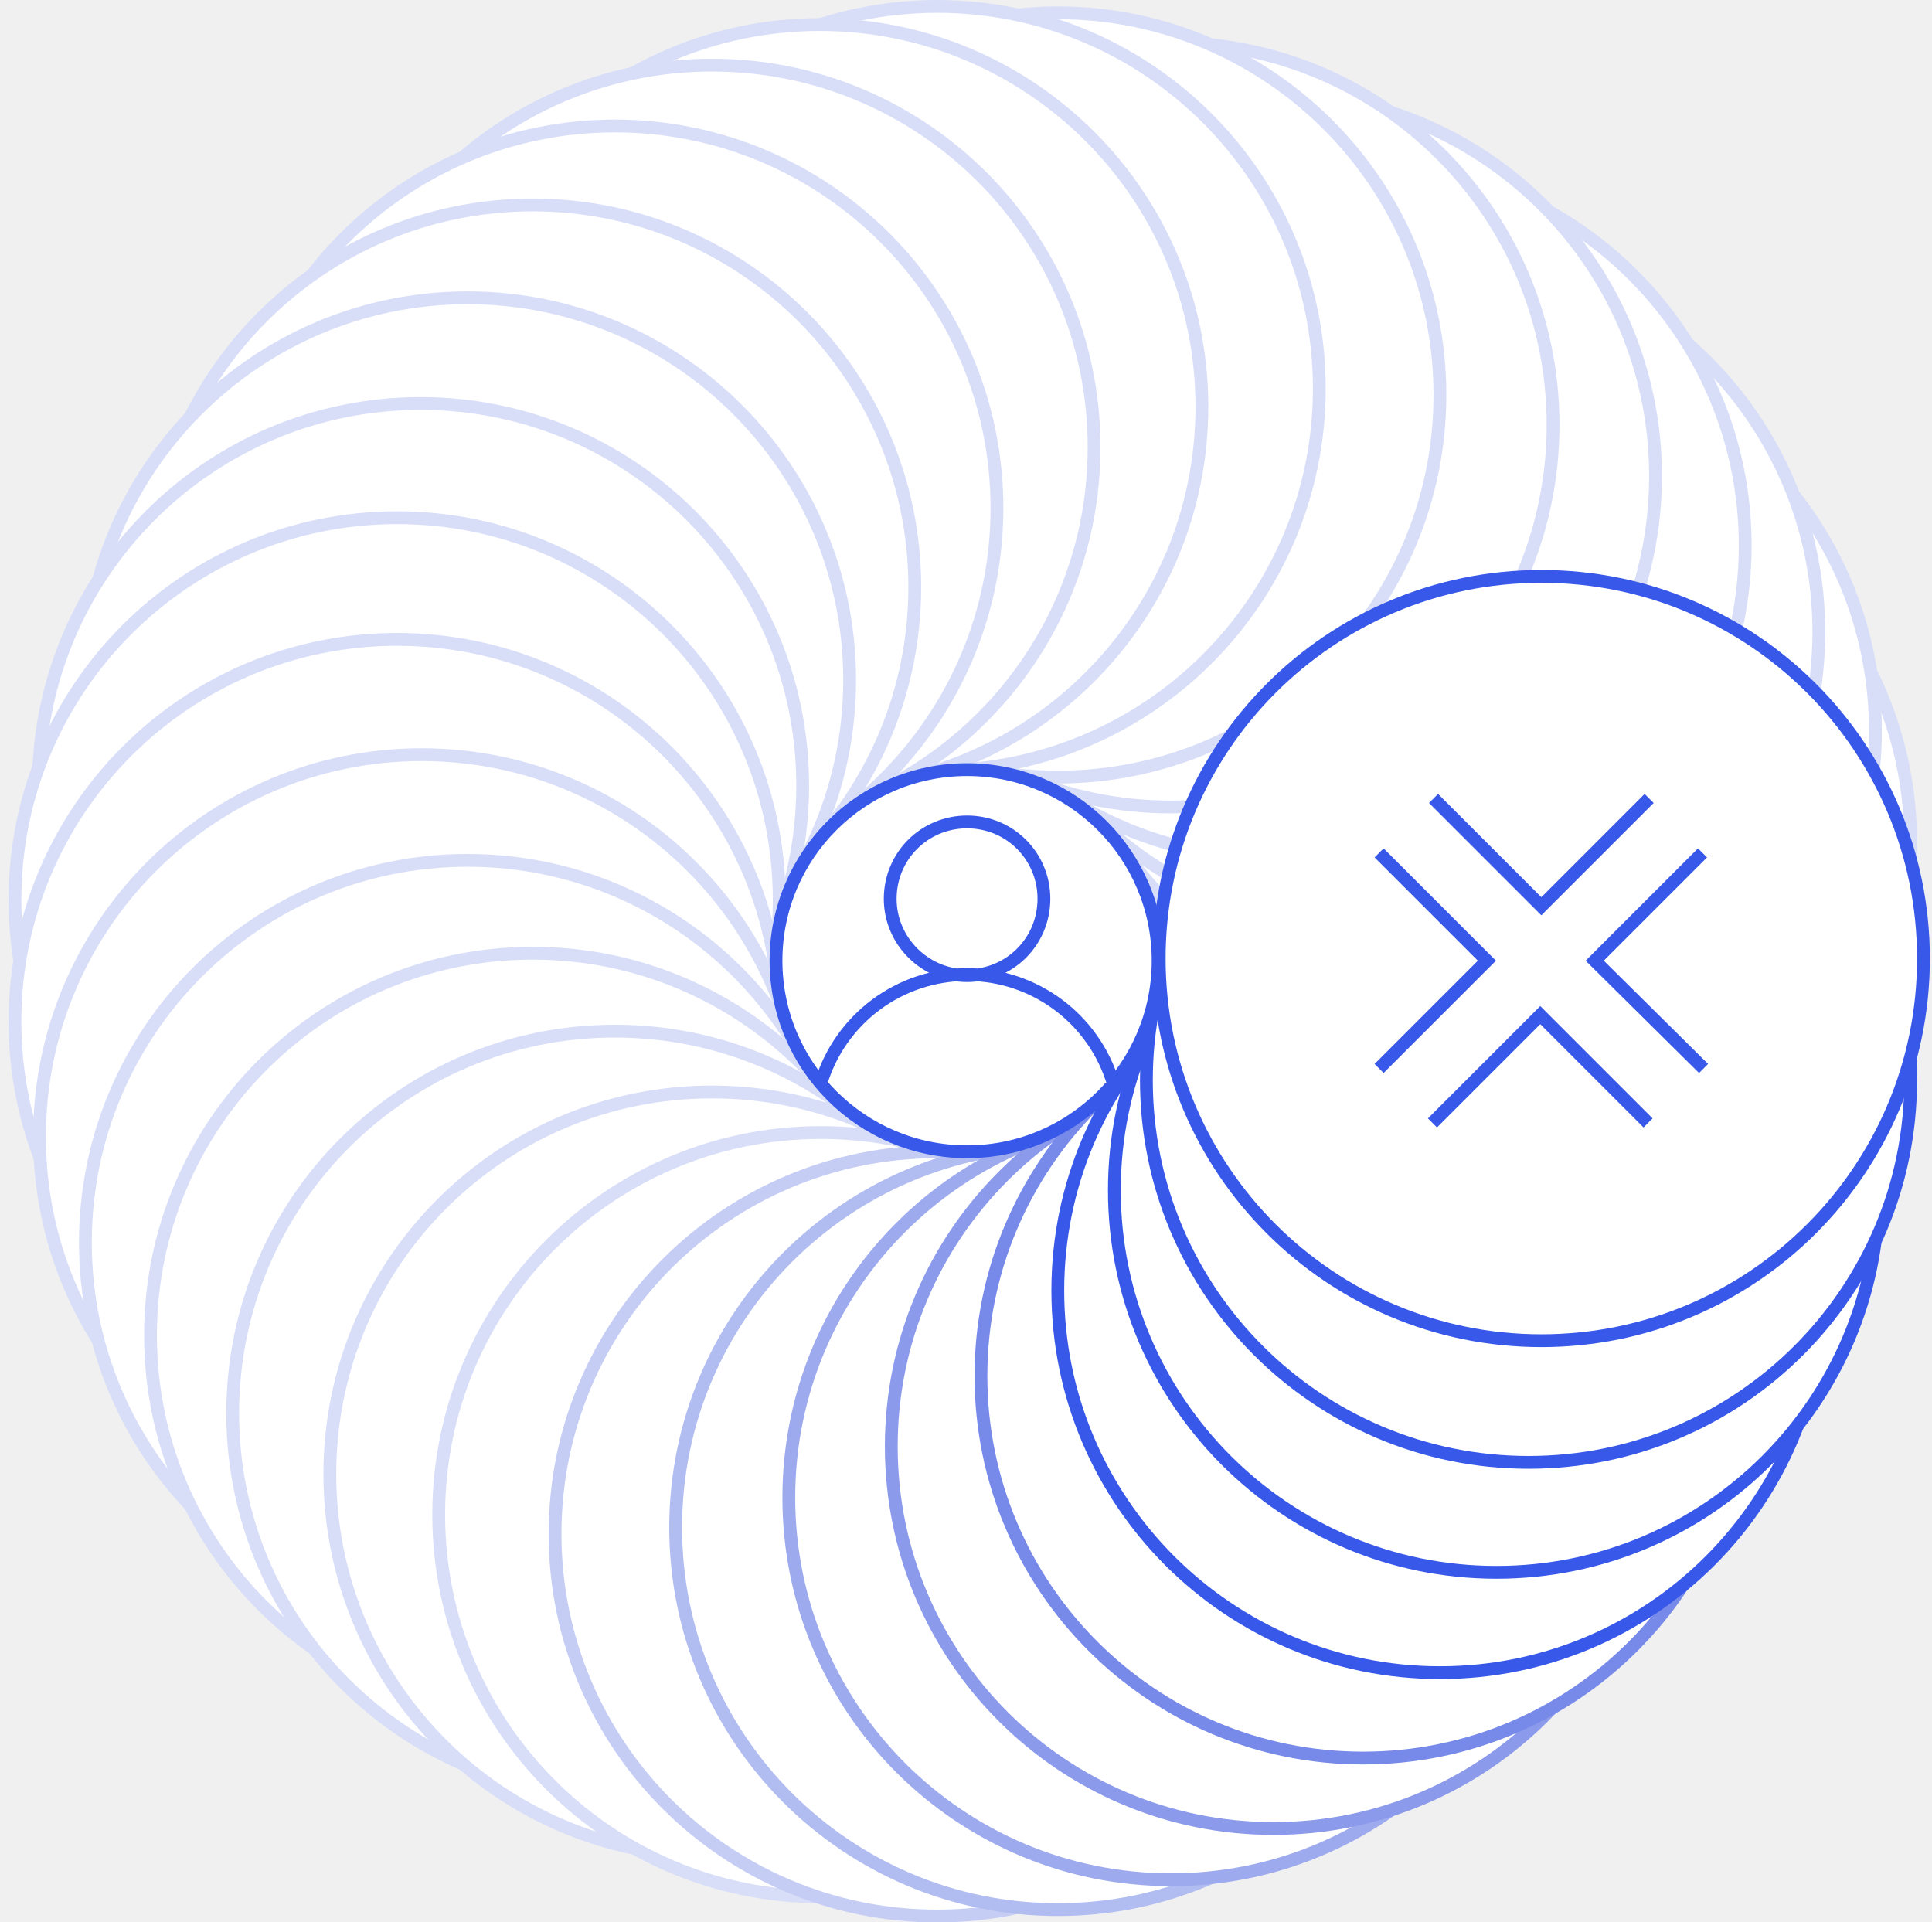
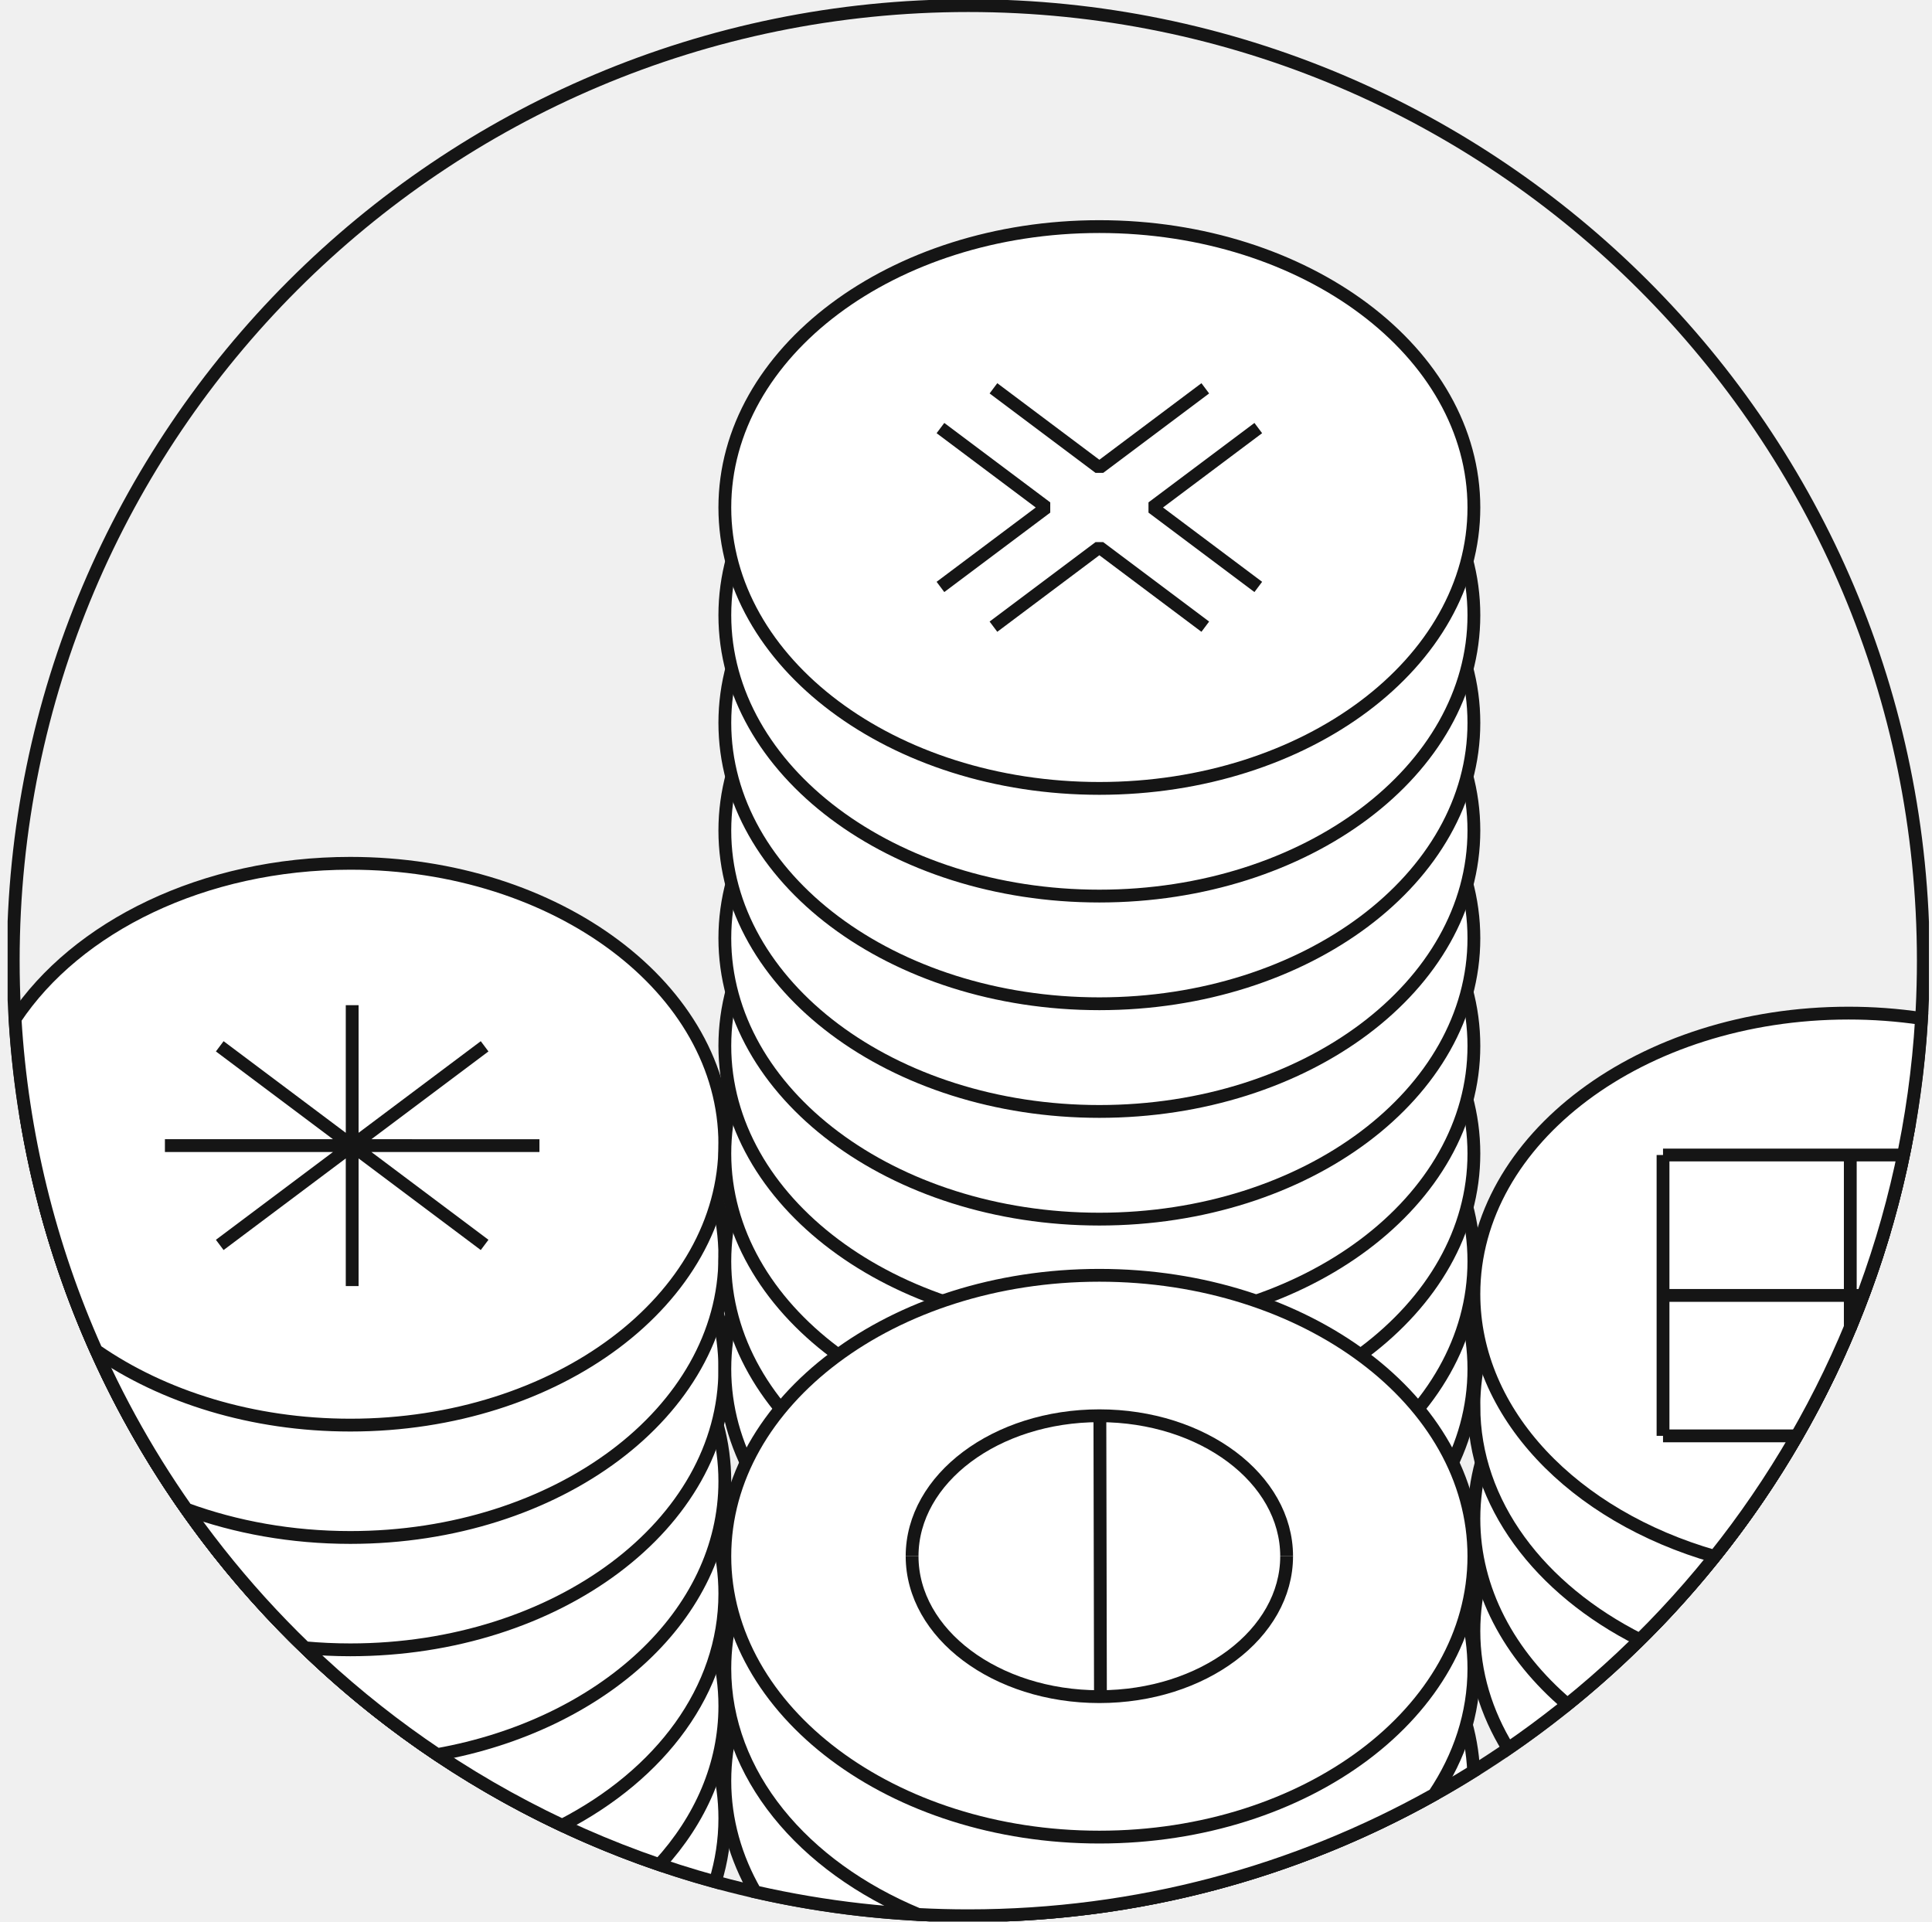
- <svg xmlns="http://www.w3.org/2000/svg" width="181" height="180" viewBox="0 0 181 180" fill="none" aria-hidden="true" focusable="false">
-   <g fill="#FFF" stroke-miterlimit="10" stroke-width="1.2">
-     <g stroke="#D8DEF8">
-       <circle cx="143.2" cy="78.9" r="35.8" />
-       <circle cx="139.9" cy="68.5" r="35.8" />
-       <circle cx="134.6" cy="59.2" r="35.8" />
-       <circle cx="127.7" cy="51.1" r="35.8" />
-       <circle cx="119.3" cy="44.6" r="35.8" />
-       <circle cx="109.7" cy="39.8" r="35.8" />
-       <circle cx="99.1" cy="37" r="35.8" />
-       <circle cx="87.8" cy="36.4" r="35.8" />
-       <circle cx="76.8" cy="38.1" r="35.8" />
-       <circle cx="66.7" cy="41.9" r="35.8" />
-       <circle cx="57.6" cy="47.6" r="35.8" />
-       <circle cx="49.9" cy="55" r="35.8" />
-       <circle cx="43.8" cy="63.7" r="35.8" />
-       <circle cx="39.4" cy="73.6" r="35.8" />
-       <circle cx="37.2" cy="84.3" r="35.8" />
-       <circle cx="37.2" cy="95.7" r="35.8" />
-       <circle cx="39.5" cy="106.5" r="35.8" />
-       <circle cx="43.8" cy="116.4" r="35.8" />
-       <circle cx="49.9" cy="125.1" r="35.8" />
-       <circle cx="57.6" cy="132.4" r="35.8" />
-       <circle cx="66.7" cy="138.1" r="35.8" />
-       <circle cx="76.9" cy="141.9" r="35.8" />
-     </g>
-     <circle cx="87.8" cy="143.7" r="35.8" stroke="#C5CDF4" />
-     <circle cx="99.1" cy="143.1" r="35.8" stroke="#B1BCF1" />
-     <circle cx="109.7" cy="140.3" r="35.8" stroke="#9EAAEE" />
-     <circle cx="119.3" cy="135.5" r="35.8" stroke="#8C9AEC" />
-     <circle cx="127.7" cy="128.9" r="35.8" stroke="#7789E9" />
-     <g stroke="#3858E9">
-       <circle cx="134.9" cy="120.9" r="35.8" />
-       <circle cx="140.2" cy="111.5" r="35.8" />
-       <circle cx="143.2" cy="101.2" r="35.8" />
-       <circle cx="144.4" cy="89.8" r="35.8" />
-       <path d="m154.5 74.8-10.1 10.1-10.1-10.1m25.3 25.3L149.4 90l10.1-10.1m-30.3 0L139.3 90l-10.1 10.1m5 5.1 10.1-10.1 10.1 10.1" />
-       <circle cx="90.6" cy="90" r="17.9" />
-       <path d="M76.9 101.5a14.3 14.3 0 0 1 27.4 0M90.6 91.4c4 0 7.2-3.2 7.2-7.2S94.6 77 90.6 77s-7.2 3.2-7.2 7.2 3.3 7.2 7.2 7.2z" />
-     </g>
+ <svg xmlns="http://www.w3.org/2000/svg" width="181" height="180" fill="none">
+   <g clip-path="url(#clip0_1916_6260)" stroke="#151515" stroke-width="1.2">
+     <path d="M90.713 179.474c49.415 0 89.474-40.059 89.474-89.474 0-49.415-40.059-89.474-89.474-89.474C41.3.526 1.24 40.585 1.24 90c0 49.415 40.058 89.474 89.474 89.474z" stroke-miterlimit="10" />
+     <path d="M32.819 144.035c-4.274 0-8.369.576-12.158 1.625 11.649 14.645 27.793 25.551 46.347 30.635.586-1.909.898-3.899.898-5.944 0-14.533-15.708-26.316-35.087-26.316z" fill="#fff" stroke-miterlimit="10" />
+     <path d="M32.819 133.509c-6.614 0-12.8 1.372-18.08 3.758 10.806 17.337 27.378 30.705 47.038 37.421 3.866-4.228 6.13-9.348 6.13-14.863 0-14.534-15.71-26.316-35.088-26.316z" fill="#fff" stroke-miterlimit="10" />
+     <path d="M67.906 149.298c0-14.533-15.708-26.316-35.087-26.316-8.6 0-16.474 2.323-22.576 6.172A89.833 89.833 0 0 0 52.668 171c9.203-4.744 15.238-12.695 15.238-21.702z" fill="#fff" stroke-miterlimit="10" />
+     <path d="M67.906 138.772c0-14.533-15.708-26.316-35.087-26.316-10.32 0-19.597 3.34-26.018 8.66 6.59 17.768 18.66 32.87 34.162 43.259 15.452-2.754 26.943-13.171 26.943-25.6v-.003z" fill="#fff" stroke-miterlimit="10" />
+     <path d="M67.906 128.246c0-14.534-15.708-26.316-35.087-26.316-11.797 0-22.232 4.365-28.593 11.059 4.238 15.993 12.796 30.225 24.347 41.379 1.393.127 2.807.193 4.246.193 19.379 0 35.087-11.782 35.087-26.315z" fill="#fff" stroke-miterlimit="10" />
+     <path d="M67.906 117.719c0-14.533-15.708-26.316-35.087-26.316-12.986 0-24.327 5.292-30.393 13.158a88.985 88.985 0 0 0 15.038 36.825c4.639 1.695 9.85 2.649 15.355 2.649 19.379 0 35.087-11.782 35.087-26.316z" fill="#fff" stroke-miterlimit="10" />
+     <path d="M67.906 107.193c0-14.533-15.708-26.316-35.087-26.316-13.755 0-25.656 5.937-31.407 14.576a88.992 88.992 0 0 0 7.603 31.07c6.256 4.337 14.618 6.986 23.807 6.986 19.38 0 35.088-11.783 35.088-26.316h-.004z" fill="#fff" stroke-miterlimit="10" />
+     <path d="M20.587 98.021l24.814 18.607M20.587 116.628l24.814-18.607M32.994 94.168v26.316M15.45 107.323l35.088.003" stroke-miterlimit="10" />
+     <path d="M102.994 154.561c19.379 0 35.088-11.782 35.088-26.315 0-14.534-15.709-26.316-35.088-26.316-19.378 0-35.088 11.782-35.088 26.316 0 14.533 15.71 26.315 35.088 26.315z" fill="#fff" stroke-miterlimit="10" />
+     <path d="M102.994 144.474c19.379 0 35.088-11.782 35.088-26.316 0-14.534-15.709-26.316-35.088-26.316-19.378 0-35.088 11.782-35.088 26.316 0 14.534 15.71 26.316 35.088 26.316z" fill="#fff" stroke-miterlimit="10" />
+     <path d="M102.994 134.386c19.379 0 35.088-11.782 35.088-26.316 0-14.534-15.709-26.316-35.088-26.316-19.378 0-35.088 11.782-35.088 26.316 0 14.534 15.71 26.316 35.088 26.316z" fill="#fff" stroke-miterlimit="10" />
+     <path d="M102.994 124.298c19.379 0 35.088-11.782 35.088-26.316 0-14.533-15.709-26.315-35.088-26.315-19.378 0-35.088 11.782-35.088 26.316 0 14.533 15.71 26.315 35.088 26.315z" fill="#fff" stroke-miterlimit="10" />
+     <path d="M102.994 114.211c19.379 0 35.088-11.782 35.088-26.316 0-14.534-15.709-26.316-35.088-26.316-19.378 0-35.088 11.782-35.088 26.316 0 14.534 15.71 26.316 35.088 26.316z" fill="#fff" stroke-miterlimit="10" />
+     <path d="M102.994 104.123c19.379 0 35.088-11.782 35.088-26.316 0-14.534-15.709-26.316-35.088-26.316-19.378 0-35.088 11.782-35.088 26.316 0 14.534 15.71 26.316 35.088 26.316z" fill="#fff" stroke-miterlimit="10" />
+     <path d="M102.994 94.035c19.379 0 35.088-11.782 35.088-26.316 0-14.533-15.709-26.315-35.088-26.315-19.378 0-35.088 11.781-35.088 26.315s15.71 26.316 35.088 26.316z" fill="#fff" stroke-miterlimit="10" />
+     <path d="M102.994 83.947c19.379 0 35.088-11.782 35.088-26.315 0-14.534-15.709-26.316-35.088-26.316-19.378 0-35.088 11.782-35.088 26.316 0 14.533 15.71 26.315 35.088 26.315z" fill="#fff" stroke-miterlimit="10" />
+     <path d="M102.994 73.86c19.379 0 35.088-11.782 35.088-26.316 0-14.534-15.709-26.316-35.088-26.316-19.378 0-35.088 11.782-35.088 26.316 0 14.534 15.71 26.316 35.088 26.316z" fill="#fff" stroke-miterlimit="10" />
+     <path d="M112.917 36.379l-9.923 7.442-9.923-7.442M117.882 54.986l-9.926-7.442 9.926-7.442M88.106 40.102l9.927 7.442-9.927 7.442M93.071 58.709l9.923-7.442 9.923 7.442" stroke-linejoin="bevel" />
+     <path d="M102.994 140.526c-19.379 0-35.088 11.783-35.088 26.316 0 3.691 1.014 7.204 2.846 10.393a89.72 89.72 0 0 0 19.962 2.239c17.385 0 33.61-4.965 47.343-13.548-.642-14.108-16.094-25.4-35.063-25.4z" fill="#fff" stroke-miterlimit="10" />
+     <path d="M134.363 168.116c2.379-3.548 3.719-7.558 3.719-11.8 0-14.534-15.709-26.316-35.088-26.316s-35.088 11.782-35.088 26.316c0 9.916 7.313 18.551 18.116 23.035 1.555.081 3.12.123 4.691.123 15.853 0 30.737-4.127 43.65-11.358z" fill="#fff" stroke-miterlimit="10" />
+     <path d="M102.994 172.105c19.379 0 35.088-11.782 35.088-26.316 0-14.533-15.709-26.315-35.088-26.315-19.378 0-35.088 11.782-35.088 26.315 0 14.534 15.71 26.316 35.088 26.316z" fill="#fff" stroke-miterlimit="10" />
+     <path d="M120.538 145.789c0 7.267-7.856 13.158-17.544 13.158s-17.544-5.891-17.544-13.158M103.096 159.081l-.053-26.316" stroke-miterlimit="10" />
+     <path d="M120.538 145.789c0-7.266-7.856-13.157-17.544-13.157s-17.544 5.891-17.544 13.157" stroke-miterlimit="10" />
+     <path d="M172.426 126.498c-19.035.299-34.344 11.962-34.344 26.309 0 3.93 1.151 7.656 3.207 11.004 13.523-9.285 24.368-22.186 31.133-37.313h.004z" fill="#fff" stroke-miterlimit="10" />
+     <path d="M138.082 142.281c0 6.666 3.309 12.758 8.761 17.393 13.786-11.12 24.2-26.242 29.481-43.604a46.925 46.925 0 0 0-3.154-.105c-19.379 0-35.088 11.782-35.088 26.316z" fill="#fff" stroke-miterlimit="10" />
+     <path d="M138.082 131.754c0 9.109 6.168 17.134 15.544 21.86 12.849-12.709 21.87-29.281 25.172-47.835a47.025 47.025 0 0 0-5.632-.34c-19.379 0-35.088 11.782-35.088 26.315h.004z" fill="#fff" stroke-miterlimit="10" />
+     <path d="M138.082 121.228c0 11.225 9.368 20.804 22.558 24.586 11.175-13.982 18.242-31.393 19.379-50.4a46.51 46.51 0 0 0-6.849-.502c-19.379 0-35.088 11.783-35.088 26.316z" fill="#fff" stroke-miterlimit="10" />
+     <path d="M155.801 108.204v26.312M155.801 134.516h12.632M155.801 108.204h22.456M173.345 108.204v16.357M155.801 121.358l18.948.003" stroke-miterlimit="10" />
  </g>
+   <defs>
+     <clipPath id="clip0_1916_6260">
+       <path fill="#fff" transform="translate(.714)" d="M0 0h180v180H0z" />
+     </clipPath>
+   </defs>
</svg>
